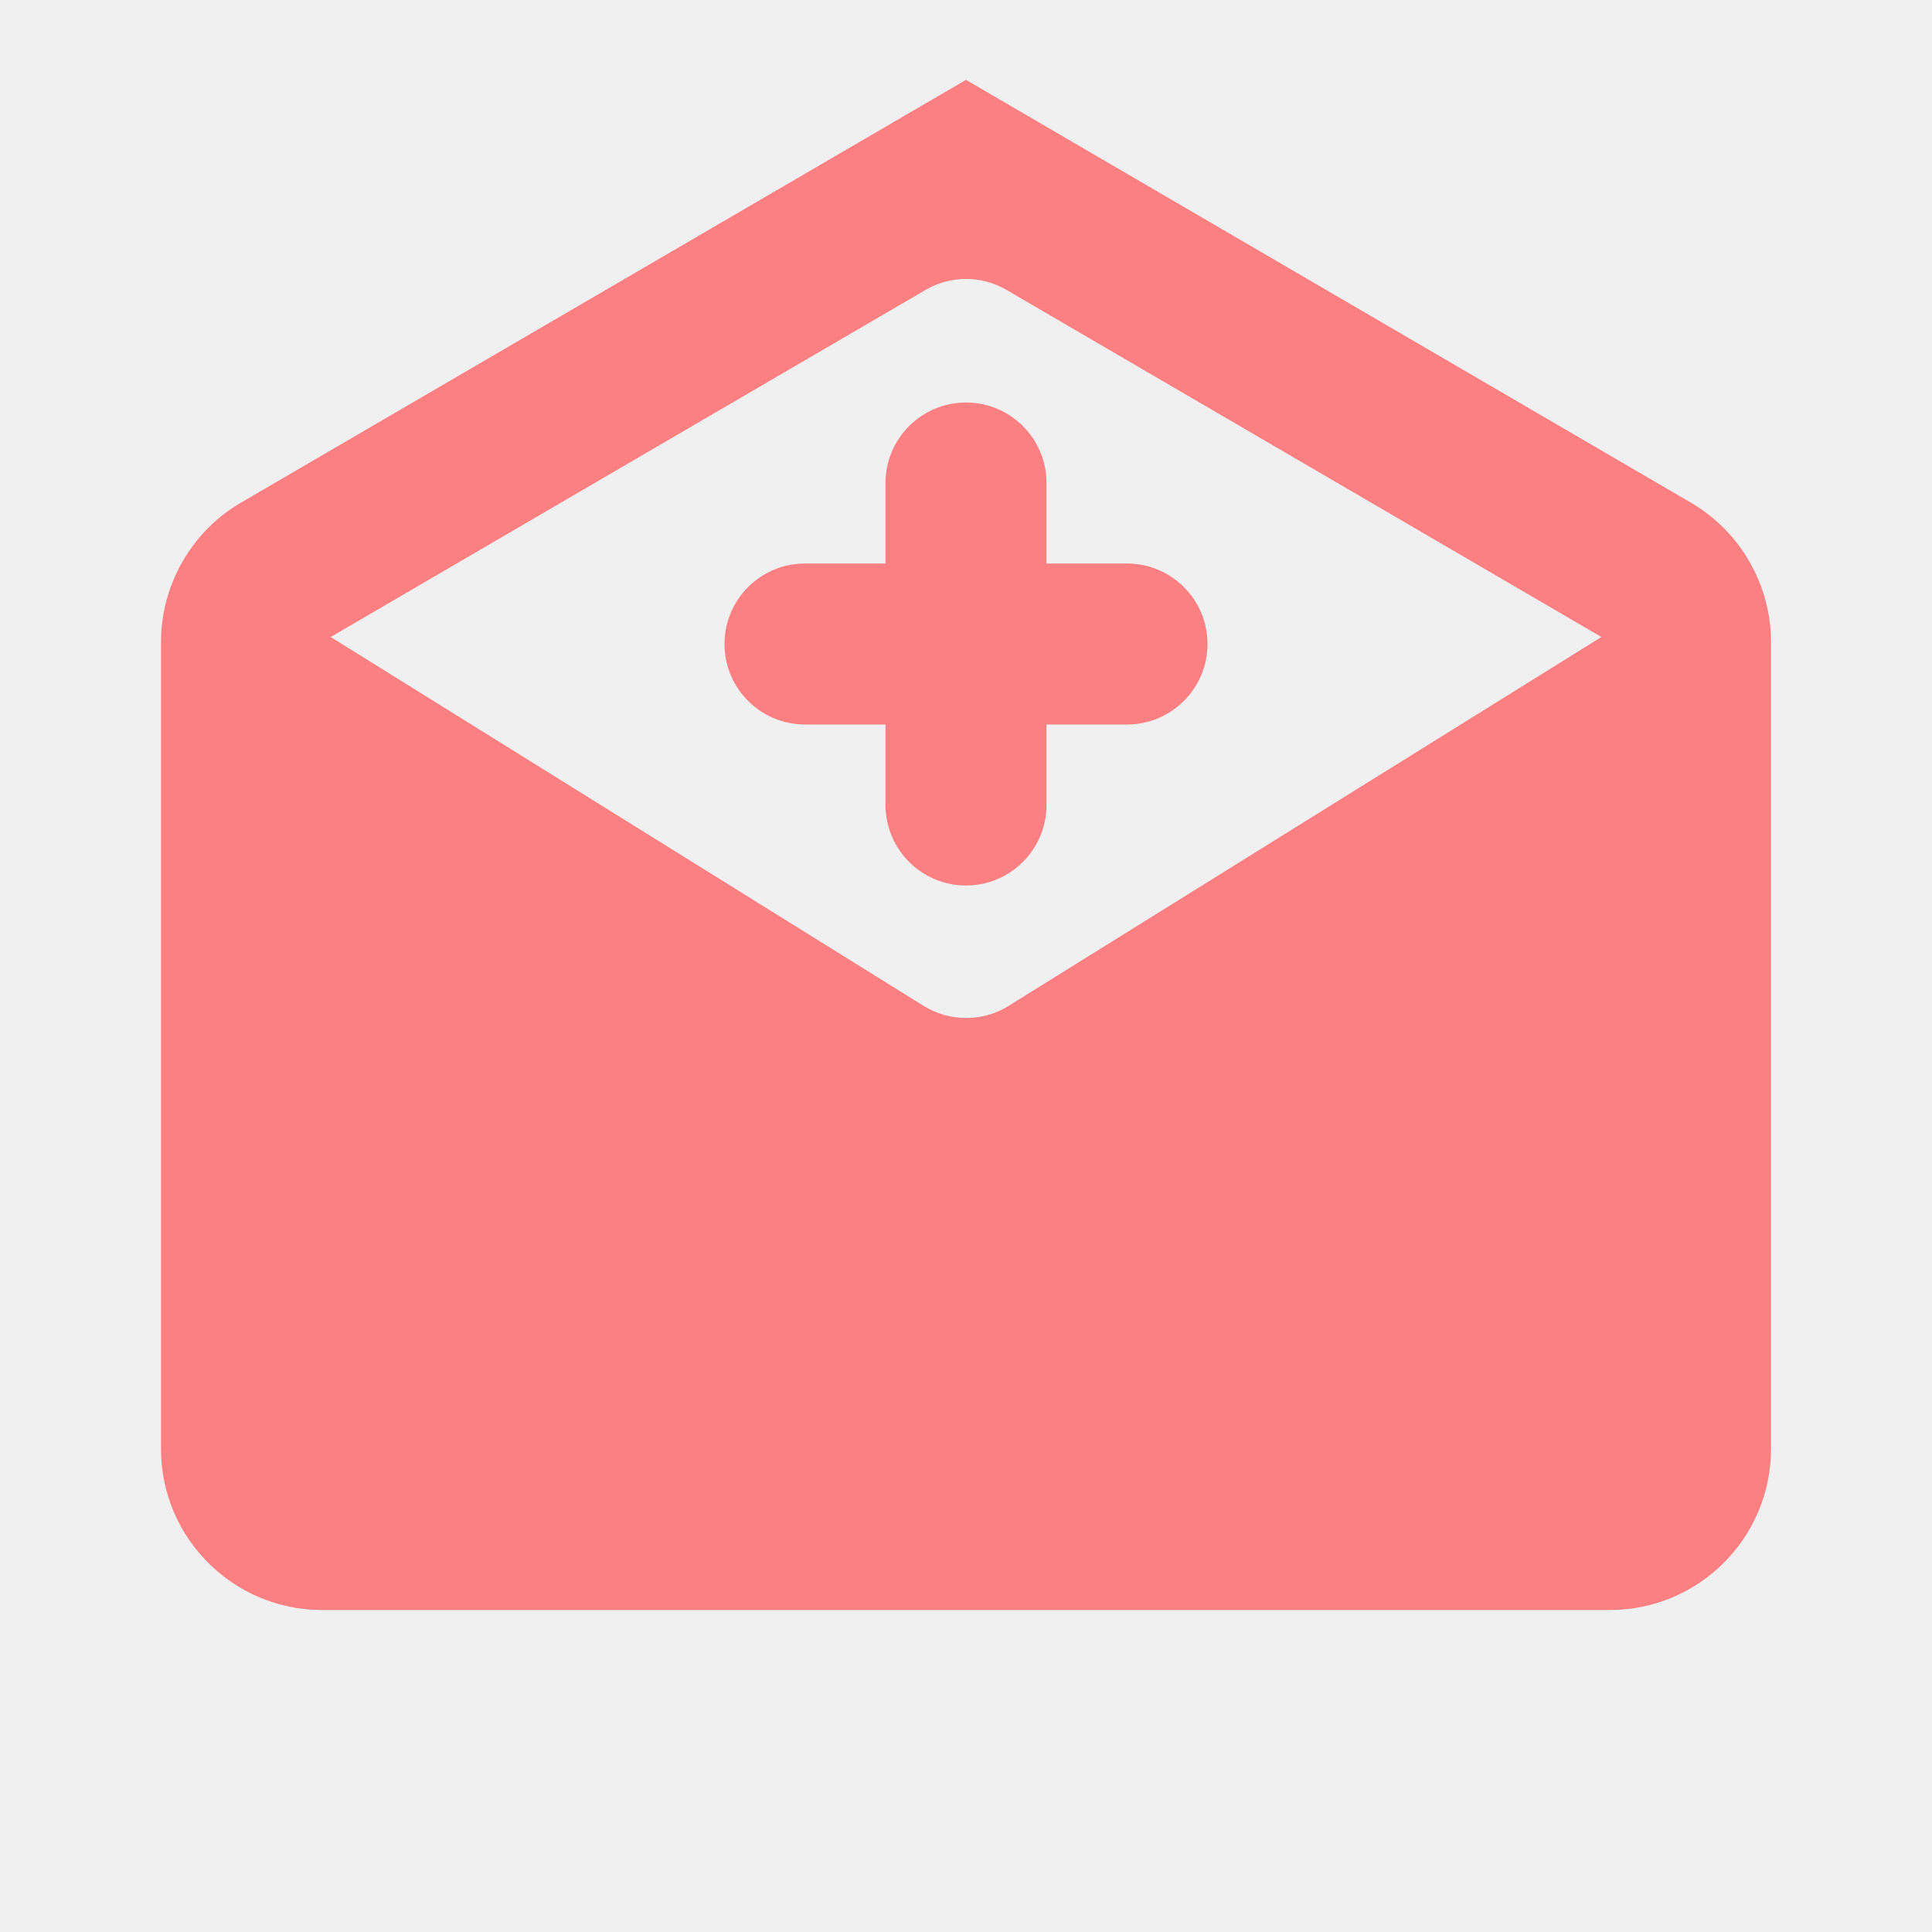
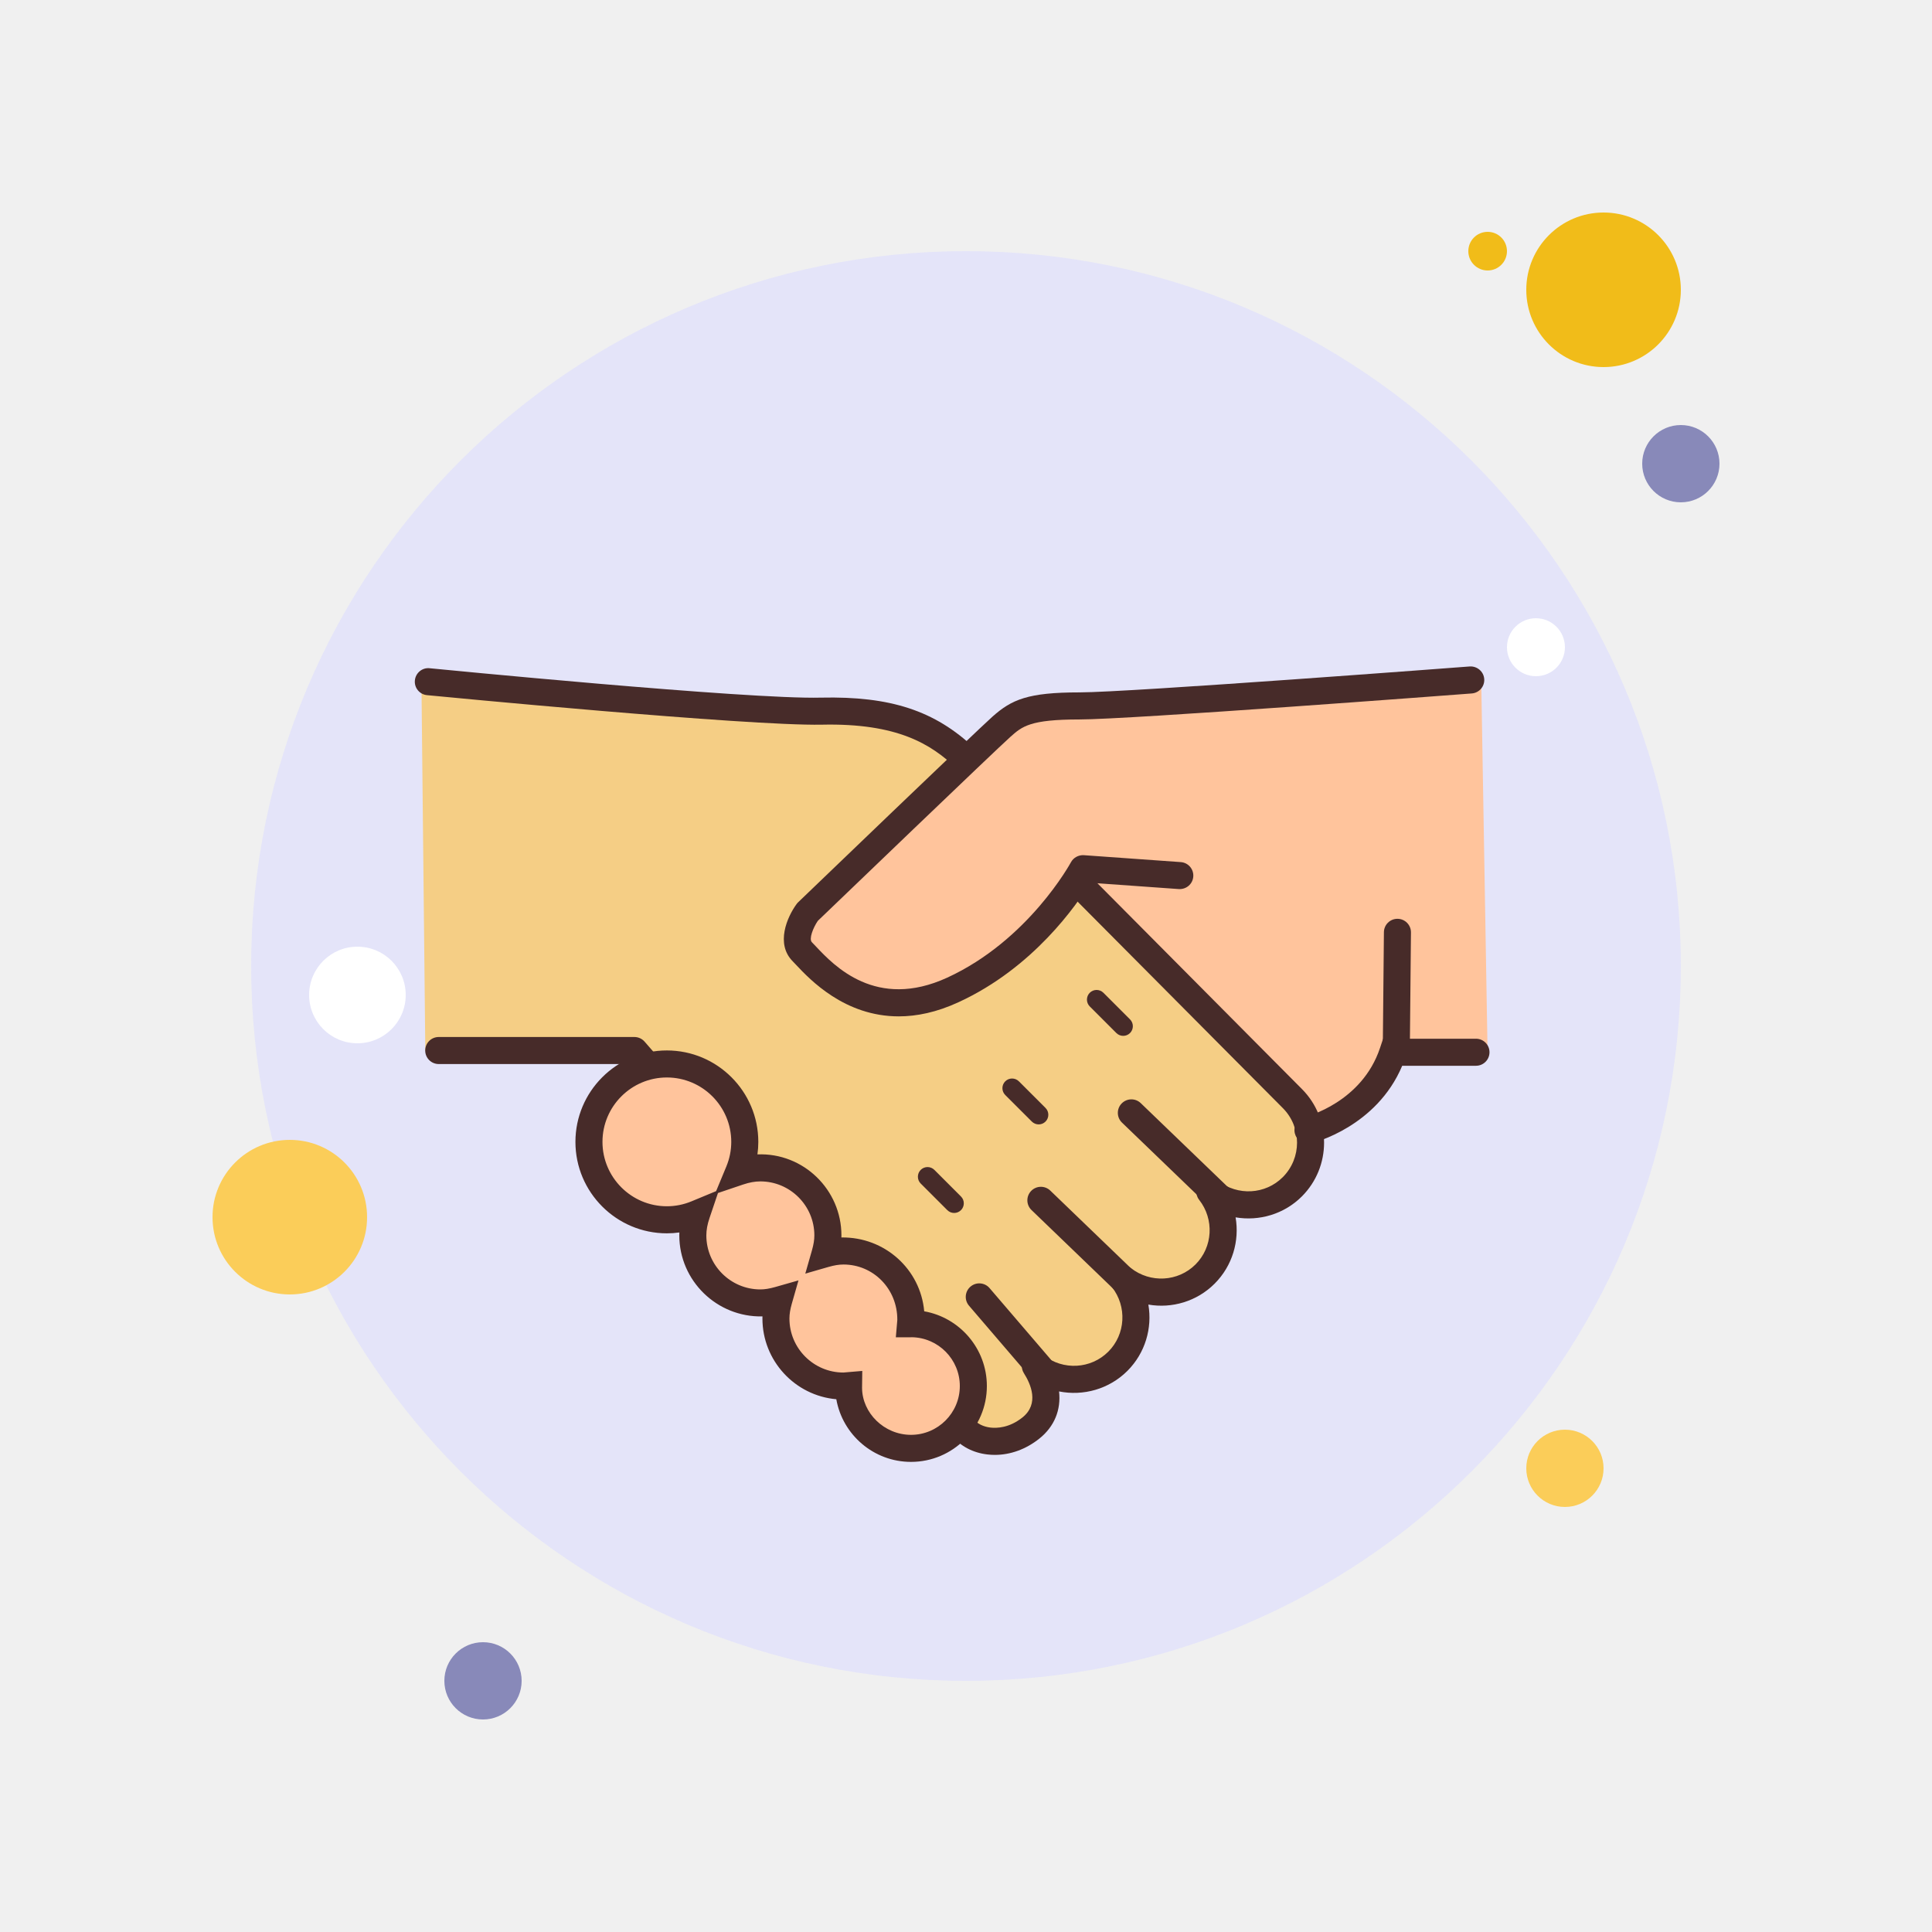
- <svg xmlns="http://www.w3.org/2000/svg" fill="#fc8081" viewBox="0 0 24 24">
-   <path d="m12 .992-9.01 5.254c-.611.357-.99 1.021-.99 1.729v10.025c0 1.103.897 2 2 2h16c1.103 0 2-.897 2-2v-10.025c0-.708-.38-1.371-.992-1.729zm0 2.473c.174 0 .348.046.504.137l7.389 4.311-7.363 4.582c-.323.201-.734.201-1.057 0l-7.365-4.582 7.389-4.311c.155-.091.33-.137.504-.137zm0 1.535c-.552 0-1 .448-1 1v1h-1c-.552 0-1 .448-1 1s.448 1 1 1h1v1c0 .552.448 1 1 1s1-.448 1-1v-1h1c.552 0 1-.448 1-1s-.448-1-1-1h-1v-1c0-.552-.448-1-1-1z" fill="#fc8081" />
+ <svg xmlns="http://www.w3.org/2000/svg" viewBox="0 0 100 100">
+   <path d="m77 12a1 1 0 1 0 0 2 1 1 0 1 0 0-2z" fill="#f1bc19" />
+   <path d="m50 13a37 37 0 1 0 0 74 37 37 0 1 0 0-74z" fill="#e4e4f9" />
+   <path d="m83 11a4 4 0 1 0 0 8 4 4 0 1 0 0-8z" fill="#f1bc19" />
+   <path d="m87 22a2 2 0 1 0 0 4 2 2 0 1 0 0-4z" fill="#8889b9" />
+   <path d="m81 74a2 2 0 1 0 0 4 2 2 0 1 0 0-4zm-66-15a4 4 0 1 0 0 8 4 4 0 1 0 0-8z" fill="#fbcd59" />
+   <path d="m25 85a2 2 0 1 0 0 4 2 2 0 1 0 0-4z" fill="#8889b9" />
+   <path d="m18.5 49a2.5 2.5 0 1 0 0 5 2.5 2.5 0 1 0 0-5zm61-17a1.5 1.5 0 1 0 0 3 1.5 1.5 0 1 0 0-3z" fill="#fff" />
+   <path d="m21.812 35.173 21.914 1.412s3.495-.605 6.52 2.42 17.141 18.754 17.141 18.754.874 2.689-.739 3.966-3.63.269-3.63.269.739 2.151-.202 3.361-2.42 1.68-3.63 1.479c-1.21-.202-.269 2.42-1.008 3.227s-2.42 1.613-3.495 1.277c-1.076-.336-.202 1.748-1.008 2.487-.807.739-2.353 1.479-3.428.605-1.076-.875-17.814-20.1-17.814-20.1l-10.419.067z" fill="#f5ce85" />
+   <path d="m76.664 34.971-22.788 1.68-1.949.672-10.486 10.15-.269 1.68 3.899 2.622 3.092-.067 2.823-1.344 4.974-4.84 12.1 12.839s2.958-1.008 3.966-3.563c1.815.068 4.974-.134 4.974-.134z" fill="#ffc49c" />
+   <path d="m46.519 52.607c-2.803 0-4.597-1.906-5.305-2.658l-.179-.188c-.901-.902-.299-2.292.199-2.971.024-.032.05-.063.08-.091.377-.362 9.25-8.891 10.058-9.608.993-.883 1.837-1.253 4.498-1.253 2.543 0 20.026-1.328 20.202-1.342.38-.024.722.259.751.646.03.385-.259.722-.645.751-.722.055-17.713 1.346-20.309 1.346-2.558 0-2.959.357-3.568.898-.758.674-9.247 8.83-9.97 9.525-.243.357-.475.94-.307 1.108l.208.218c.933.99 3.114 3.308 6.801 1.613 4.202-1.933 6.375-5.928 6.397-5.968.13-.244.396-.385.667-.369l5.019.358c.386.027.676.362.648.748s-.358.67-.748.648l-4.583-.327c-.697 1.14-2.945 4.4-6.815 6.181-1.139.527-2.174.735-3.099.735z" fill="#472b29" />
+   <path d="m51.492 75.305c-.129 0-.259-.008-.389-.023-.741-.086-1.396-.431-1.798-.945l-16.787-19.262h-9.809c-.387 0-.7-.313-.7-.7s.313-.7.7-.7h10.127c.202 0 .395.088.528.24l17.021 19.53c.194.247.515.403.881.446.326.037.976.021 1.657-.525.884-.707.426-1.736.075-2.287-.184-.288-.133-.666.12-.896.252-.229.633-.242.902-.032 1.009.792 2.447.71 3.345-.188s.979-2.336.187-3.344c-.219-.279-.195-.677.056-.928.251-.25.649-.272.927-.056 1.009.791 2.447.71 3.345-.188s.979-2.336.187-3.345c-.219-.279-.195-.677.056-.928.251-.252.649-.273.927-.056 1.009.793 2.448.711 3.345-.187.987-.987.987-2.593 0-3.58l-10.932-10.997c-.272-.274-.271-.717.003-.989.273-.273.717-.271.99.003l10.93 10.999c1.531 1.531 1.531 4.025-.001 5.559-.924.923-2.211 1.29-3.431 1.084.209 1.219-.161 2.507-1.084 3.431s-2.215 1.295-3.431 1.084c.209 1.219-.161 2.507-1.084 3.431-.951.949-2.289 1.313-3.538 1.064.107.949-.237 1.815-1.02 2.441-.688.55-1.494.844-2.305.844zm-1.537-35.376c-.173 0-.346-.063-.481-.191-1.282-1.212-3.01-2.318-6.942-2.229-3.845.072-19.754-1.462-20.43-1.528-.385-.037-.666-.38-.628-.765s.382-.672.765-.628c.165.016 16.485 1.622 20.261 1.521 3.596-.078 5.885.674 7.936 2.611.281.266.293.709.028.989-.138.145-.323.22-.509.22z" fill="#472b29" />
+   <path d="m47.154 68.514c-.009 0-.018.003-.027.003.007-.091.027-.179.027-.272 0-1.93-1.565-3.495-3.495-3.495-.334 0-.65.062-.956.149.087-.306.149-.622.149-.956 0-1.93-1.565-3.495-3.495-3.495-.392 0-.763.079-1.115.199.197-.476.309-.996.309-1.543 0-2.228-1.806-4.033-4.033-4.033s-4.033 1.806-4.033 4.033 1.806 4.033 4.033 4.033c.547 0 1.067-.111 1.543-.309-.119.352-.199.723-.199 1.115 0 1.93 1.565 3.495 3.495 3.495.334 0 .65-.062.956-.149-.087.306-.149.622-.149.956 0 1.93 1.565 3.495 3.495 3.495.093 0 .18-.02.272-.027 0 .009-.003.018-.003.027 0 1.782 1.445 3.227 3.227 3.227s3.227-1.445 3.227-3.227-1.446-3.226-3.228-3.226z" fill="#ffc49c" />
+   <g fill="#472b29">
+     <path d="m47.154 75.667c-1.932 0-3.542-1.402-3.867-3.243-2.14-.188-3.824-1.991-3.824-4.179 0-.036.001-.072.002-.108-2.353.053-4.304-1.845-4.304-4.194 0-.05.001-.101.003-.151-.214.03-.43.045-.647.045-2.61 0-4.733-2.123-4.733-4.733s2.124-4.733 4.733-4.733 4.733 2.123 4.733 4.733c0 .218-.015.434-.045.647 2.382-.094 4.347 1.829 4.347 4.192 0 .036-.001.072-.002.108 2.246-.034 4.096 1.647 4.287 3.822 1.84.324 3.243 1.936 3.243 3.867.001 2.165-1.761 3.927-3.926 3.927zm-2.523-4.708-.011.879c.008 1.296 1.141 2.429 2.534 2.429s2.526-1.133 2.526-2.526c0-1.377-1.107-2.5-2.478-2.526l-.076.003h-.758l.077-.901c.008-1.612-1.246-2.866-2.787-2.866-.23 0-.473.039-.763.122l-1.213.349.347-1.214c.083-.292.122-.535.122-.764 0-1.541-1.254-2.795-2.795-2.795-.279 0-.57.053-.891.161l-1.303.44-.44 1.302c-.109.323-.162.614-.162.892 0 1.542 1.254 2.796 2.795 2.796.227 0 .47-.039.764-.122l1.21-.345-.346 1.21c-.083.291-.122.533-.122.764 0 1.541 1.254 2.795 2.795 2.795zm-10.114-15.189c-1.838 0-3.333 1.495-3.333 3.333s1.495 3.333 3.333 3.333c.438 0 .867-.086 1.275-.255l1.274-.528.529-1.275c.169-.408.255-.837.255-1.274 0-1.839-1.495-3.334-3.333-3.334zm33.184 3.428c-.315 0-.602-.215-.68-.535-.091-.375.138-.752.513-.845.12-.03 2.96-.77 3.895-3.575l.16-.479h4.807c.387 0 .7.313.7.7s-.313.7-.7.7h-3.818c-1.327 3.156-4.566 3.979-4.71 4.013-.057.014-.113.021-.167.021zm-4.302 3.764c-.175 0-.35-.065-.485-.196l-4.84-4.66c-.279-.268-.287-.711-.019-.989.27-.278.711-.287.99-.019l4.84 4.66c.279.268.287.711.019.989-.138.143-.321.215-.505.215zm-4.683 4.526c-.175 0-.35-.065-.485-.196l-4.84-4.66c-.279-.268-.287-.711-.019-.989.269-.278.711-.287.99-.019l4.84 4.66c.279.268.287.711.019.989-.138.143-.321.215-.505.215zm-4.477 4.481c-.197 0-.394-.083-.532-.244l-3.551-4.142c-.252-.294-.218-.735.076-.987.293-.252.736-.218.987.075l3.551 4.142c.252.294.218.735-.076.987-.131.113-.294.169-.455.169z" />
+     <path d="m72.271 55.183c-.002 0-.004 0-.007 0-.387-.004-.697-.32-.693-.707l.06-6.226c.004-.384.316-.693.7-.693h.007c.387.004.697.32.693.707l-.06 6.226c-.004.383-.317.693-.7.693z" />
+     <path d="m49.387 62.783c-.128 0-.256-.049-.354-.146l-1.377-1.377c-.195-.195-.195-.512 0-.707s.512-.195.707 0l1.377 1.377c.195.195.195.512 0 .707-.097.097-.225.146-.353.146z" />
+     <path d="m53.762 58.199c-.128 0-.256-.049-.354-.146l-1.377-1.376c-.195-.195-.195-.512 0-.707s.512-.195.707 0l1.377 1.376c.195.195.195.512 0 .707-.097.097-.225.146-.353.146z" />
+     <path d="m58.137 53.616c-.128 0-.256-.049-.354-.146l-1.377-1.377c-.195-.195-.195-.512 0-.707s.512-.195.707 0l1.377 1.377c.195.195.195.512 0 .707-.097.097-.225.146-.353.146z" />
+   </g>
</svg>
